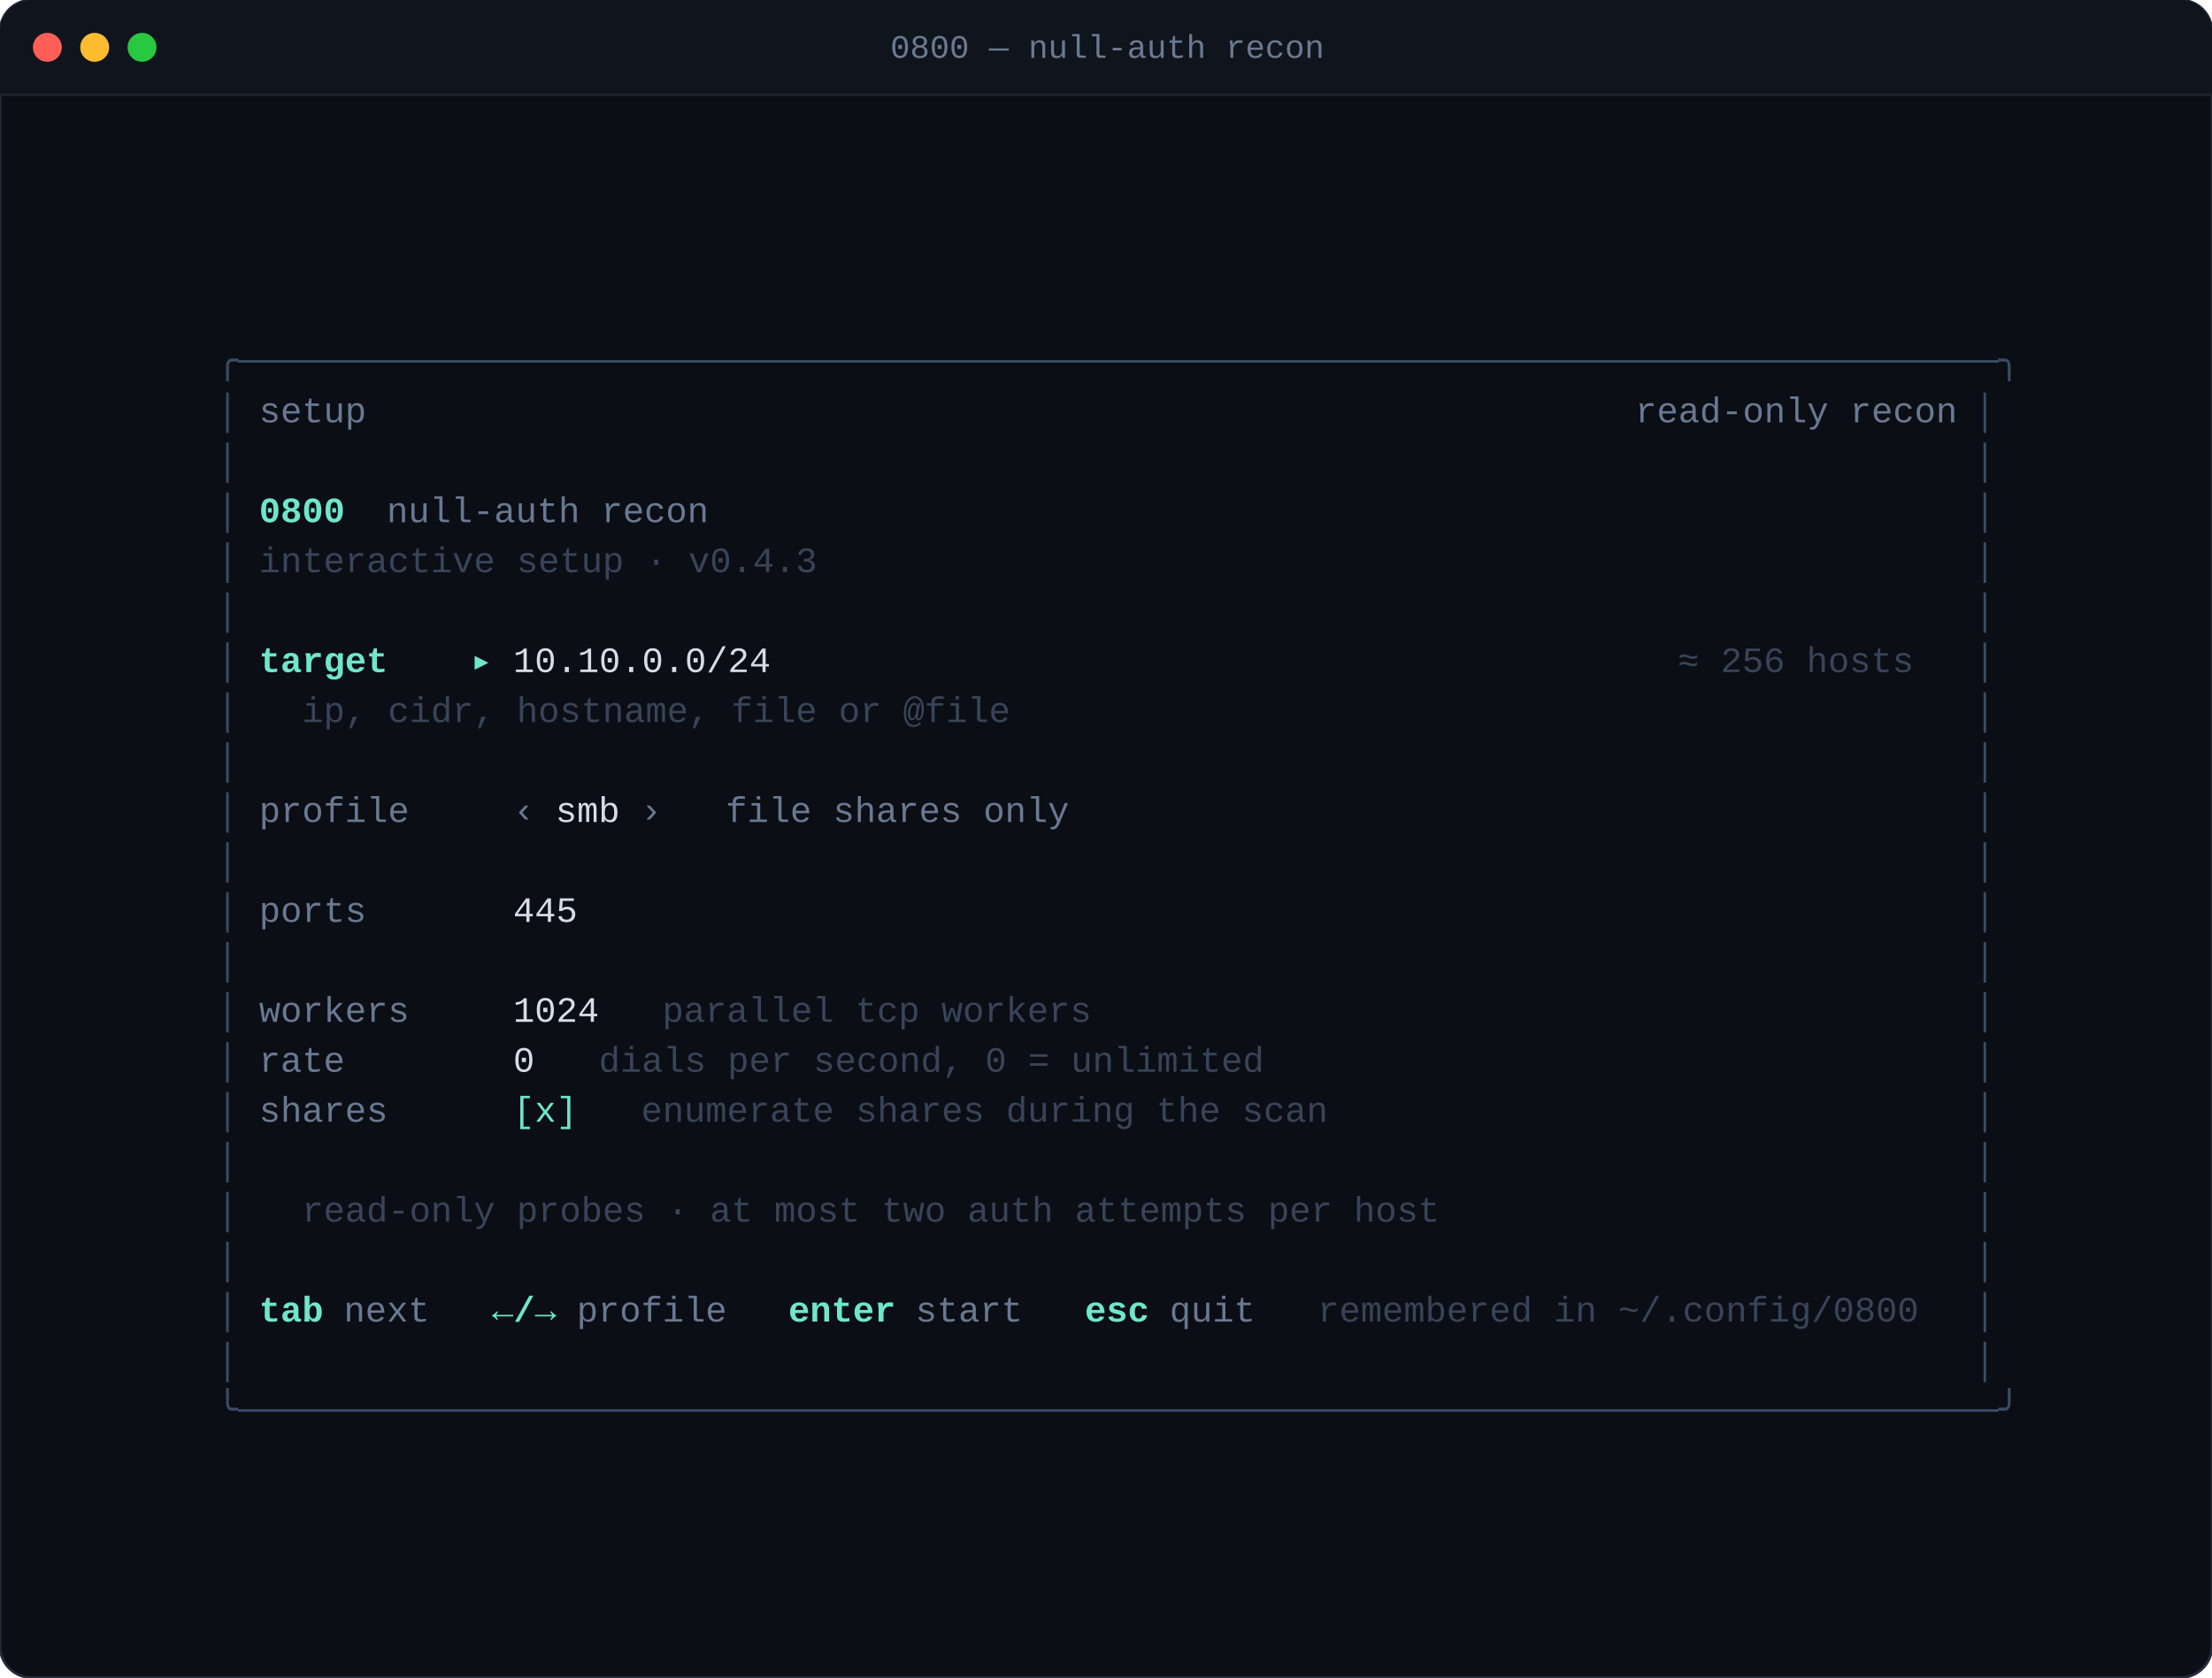
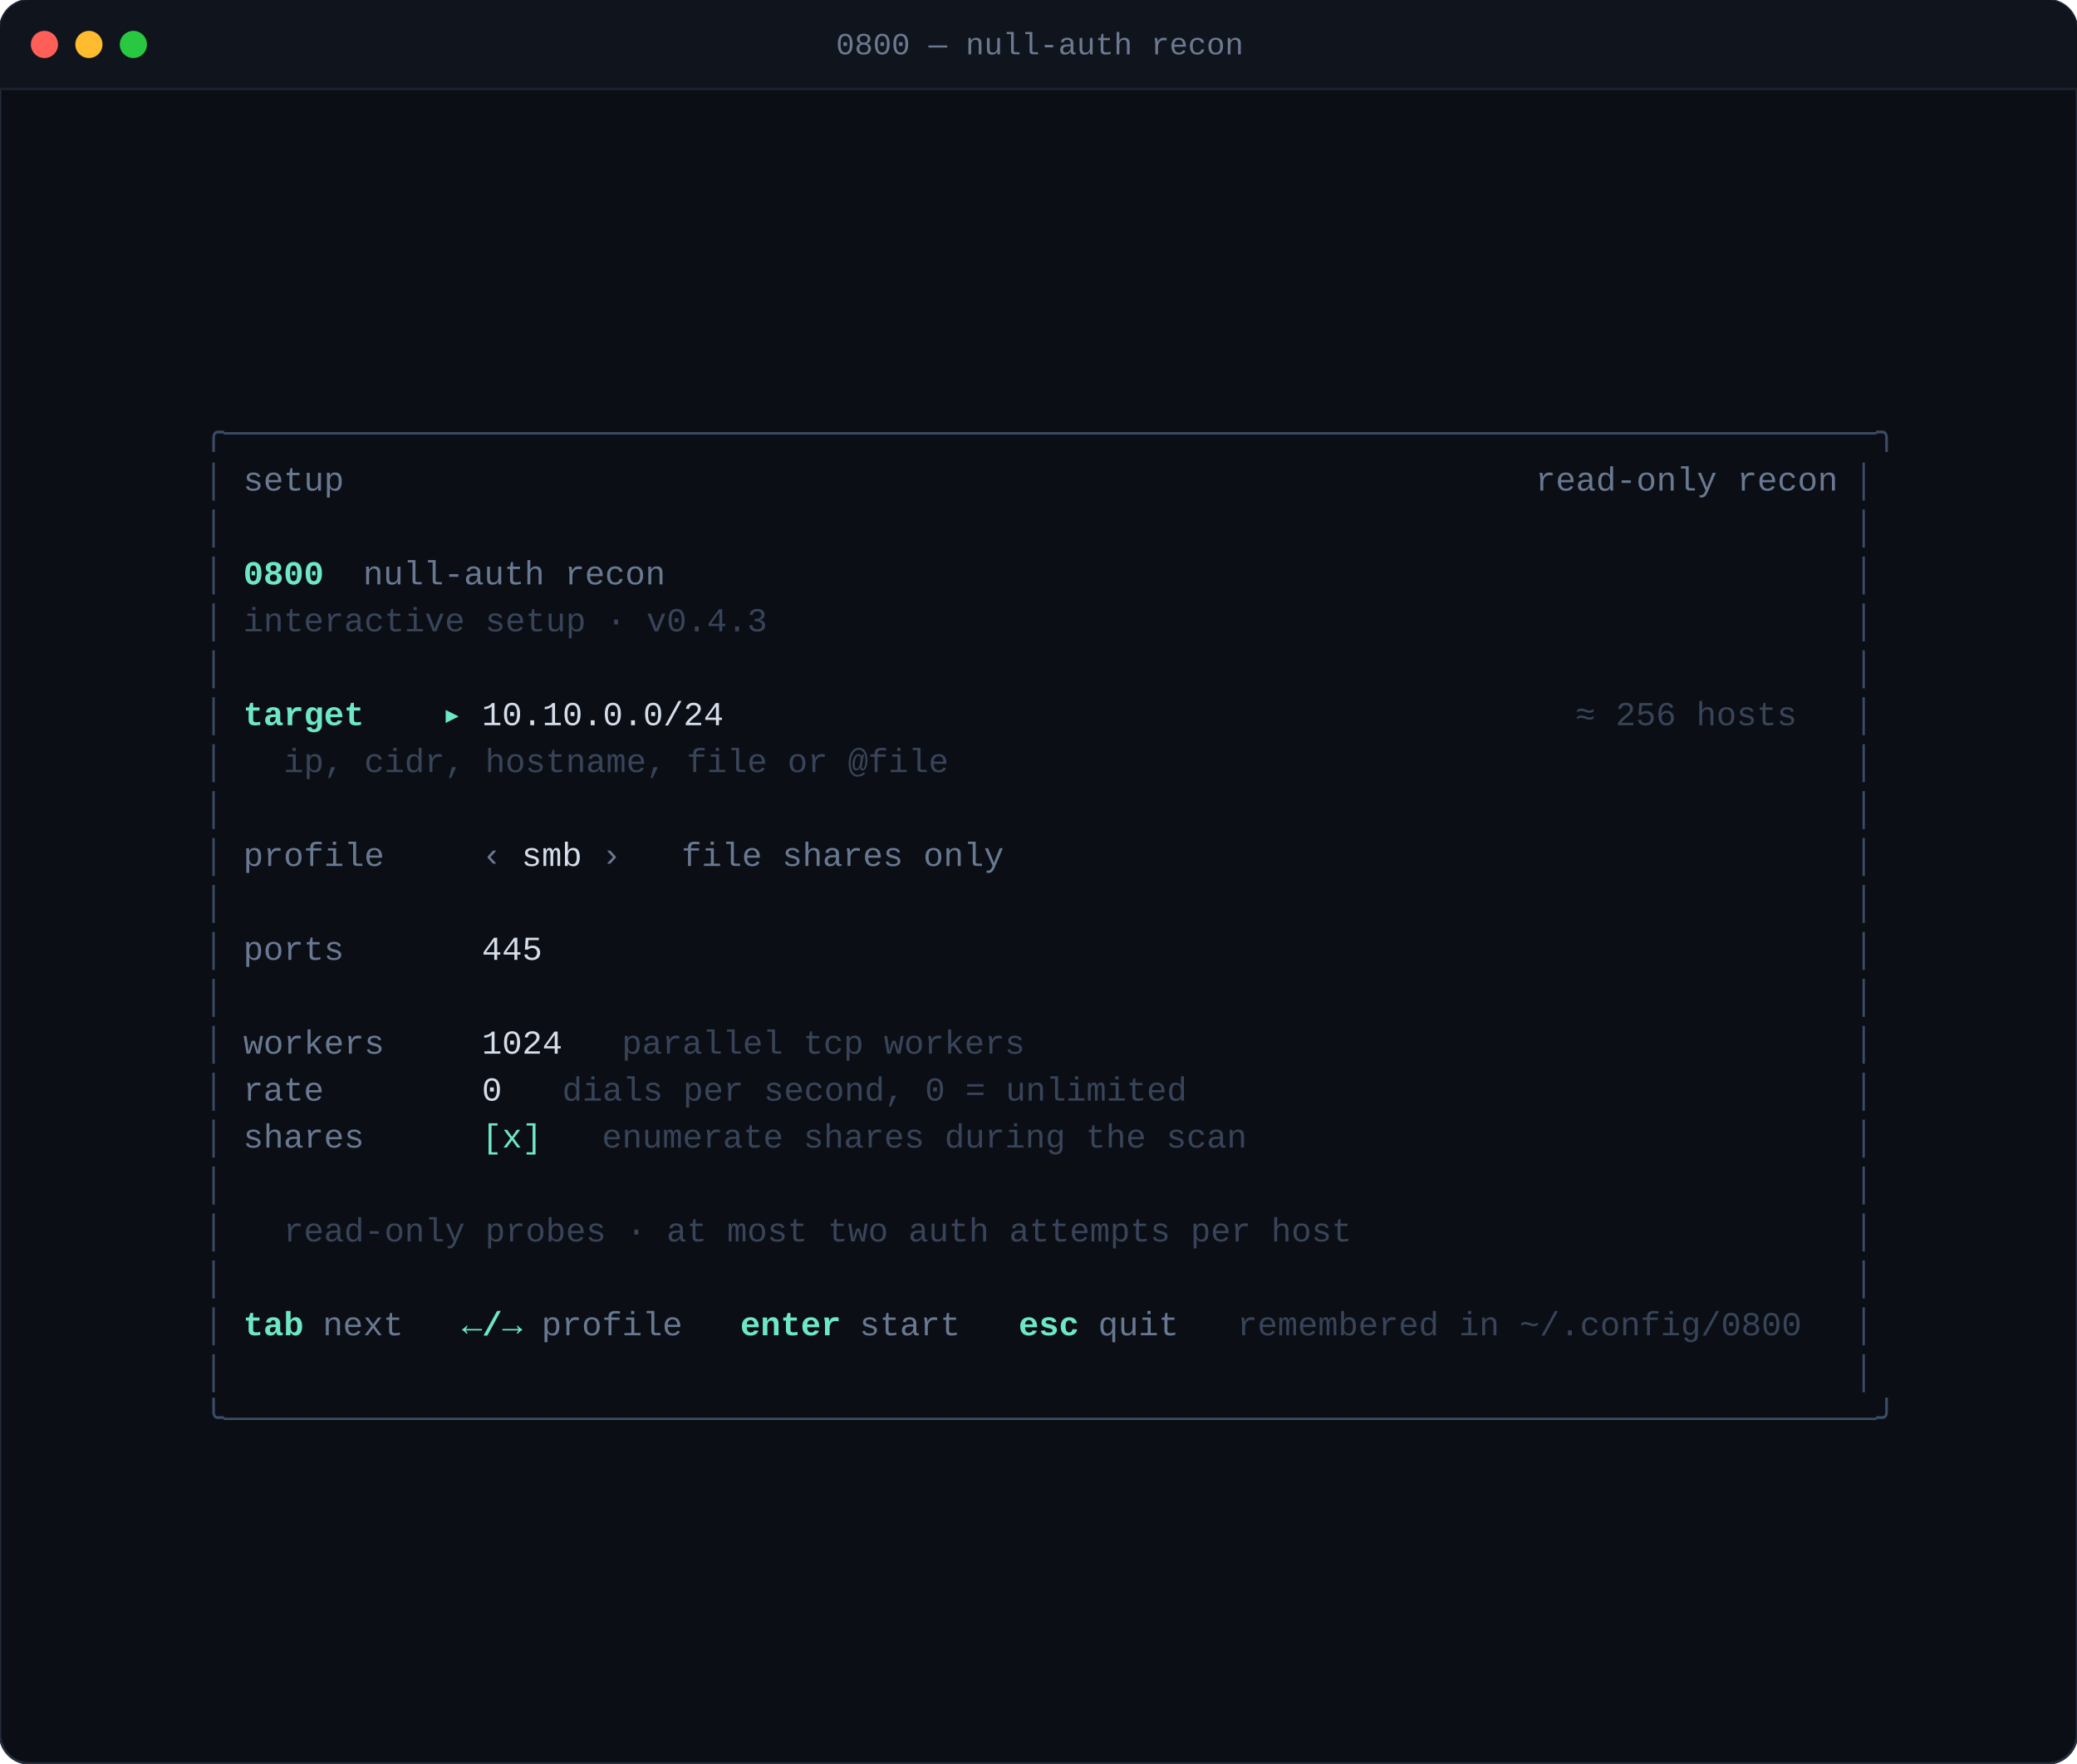
- <svg xmlns="http://www.w3.org/2000/svg" width="841" height="638" viewBox="0 0 841 638" font-family="'JetBrains Mono','SFMono-Regular',Menlo,Consolas,'Liberation Mono',monospace">
+ <svg xmlns="http://www.w3.org/2000/svg" width="841" height="714" viewBox="0 0 841 714" font-family="'JetBrains Mono','SFMono-Regular',Menlo,Consolas,'Liberation Mono',monospace">
  <defs>
    <clipPath id="c">
-       <rect x="0" y="0" width="841.00" height="638.00" rx="12.00" />
+       <rect x="0" y="0" width="841.00" height="714.00" rx="12.00" />
    </clipPath>
  </defs>
-   <rect width="841" height="638" rx="12" fill="#0B0E14" />
-   <rect width="841" height="638" rx="12" fill="#0B0E14" stroke="#242C3B" stroke-width="1" />
+   <rect width="841" height="714" rx="12" fill="#0B0E14" />
+   <rect width="841" height="714" rx="12" fill="#0B0E14" stroke="#242C3B" stroke-width="1" />
  <g clip-path="url(#c)">
    <rect x="0" y="0" width="841" height="36" fill="#0F141D" />
    <line x1="0" y1="36" x2="841" y2="36" stroke="#1B2330" />
    <circle cx="18" cy="18" r="5.5" fill="#FF5F57" />
    <circle cx="36" cy="18" r="5.5" fill="#FEBC2E" />
    <circle cx="54" cy="18" r="5.5" fill="#28C840" />
    <text x="421" y="22" fill="#6B7A90" font-size="12.5" text-anchor="middle">0800 — null-auth recon</text>
  </g>
  <g clip-path="url(#c)">
    <text font-size="13.6">
-       <tspan x="82.40" y="141.60" fill="#3a4c66" textLength="676.20" lengthAdjust="spacingAndGlyphs" xml:space="preserve">╭──────────────────────────────────────────────────────────────────────────────────╮</tspan>
-     </text>
-     <text font-size="13.6">
-       <tspan x="82.40" y="160.60" fill="#3a4c66" textLength="8.05" lengthAdjust="spacingAndGlyphs" xml:space="preserve">│</tspan>
-       <tspan x="98.50" y="160.60" fill="#697992" textLength="40.25" lengthAdjust="spacingAndGlyphs" xml:space="preserve">setup</tspan>
-       <tspan x="621.75" y="160.60" fill="#697992" textLength="120.75" lengthAdjust="spacingAndGlyphs" xml:space="preserve">read-only recon</tspan>
-       <tspan x="750.55" y="160.60" fill="#3a4c66" textLength="8.05" lengthAdjust="spacingAndGlyphs" xml:space="preserve">│</tspan>
-     </text>
-     <text font-size="13.6">
-       <tspan x="82.40" y="179.60" fill="#3a4c66" textLength="8.05" lengthAdjust="spacingAndGlyphs" xml:space="preserve">│</tspan>
-       <tspan x="750.55" y="179.60" fill="#3a4c66" textLength="8.05" lengthAdjust="spacingAndGlyphs" xml:space="preserve">│</tspan>
+       <tspan x="82.40" y="179.60" fill="#3a4c66" textLength="676.20" lengthAdjust="spacingAndGlyphs" xml:space="preserve">╭──────────────────────────────────────────────────────────────────────────────────╮</tspan>
    </text>
    <text font-size="13.6">
      <tspan x="82.40" y="198.60" fill="#3a4c66" textLength="8.05" lengthAdjust="spacingAndGlyphs" xml:space="preserve">│</tspan>
-       <tspan x="98.50" y="198.60" fill="#6ee7c8" font-weight="700" textLength="32.20" lengthAdjust="spacingAndGlyphs" xml:space="preserve">0800</tspan>
-       <tspan x="130.70" y="198.60" fill="#697992" textLength="136.85" lengthAdjust="spacingAndGlyphs" xml:space="preserve">  null-auth recon</tspan>
+       <tspan x="98.50" y="198.60" fill="#697992" textLength="40.25" lengthAdjust="spacingAndGlyphs" xml:space="preserve">setup</tspan>
+       <tspan x="621.75" y="198.60" fill="#697992" textLength="120.75" lengthAdjust="spacingAndGlyphs" xml:space="preserve">read-only recon</tspan>
      <tspan x="750.55" y="198.60" fill="#3a4c66" textLength="8.05" lengthAdjust="spacingAndGlyphs" xml:space="preserve">│</tspan>
    </text>
    <text font-size="13.6">
      <tspan x="82.40" y="217.60" fill="#3a4c66" textLength="8.05" lengthAdjust="spacingAndGlyphs" xml:space="preserve">│</tspan>
-       <tspan x="98.50" y="217.60" fill="#384459" textLength="209.30" lengthAdjust="spacingAndGlyphs" xml:space="preserve">interactive setup · v0.4.3</tspan>
      <tspan x="750.55" y="217.60" fill="#3a4c66" textLength="8.05" lengthAdjust="spacingAndGlyphs" xml:space="preserve">│</tspan>
    </text>
    <text font-size="13.6">
      <tspan x="82.40" y="236.60" fill="#3a4c66" textLength="8.05" lengthAdjust="spacingAndGlyphs" xml:space="preserve">│</tspan>
+       <tspan x="98.50" y="236.60" fill="#6ee7c8" font-weight="700" textLength="32.20" lengthAdjust="spacingAndGlyphs" xml:space="preserve">0800</tspan>
+       <tspan x="130.70" y="236.60" fill="#697992" textLength="136.85" lengthAdjust="spacingAndGlyphs" xml:space="preserve">  null-auth recon</tspan>
      <tspan x="750.55" y="236.60" fill="#3a4c66" textLength="8.05" lengthAdjust="spacingAndGlyphs" xml:space="preserve">│</tspan>
    </text>
    <text font-size="13.6">
      <tspan x="82.40" y="255.60" fill="#3a4c66" textLength="8.05" lengthAdjust="spacingAndGlyphs" xml:space="preserve">│</tspan>
-       <tspan x="98.50" y="255.60" fill="#6ee7c8" font-weight="700" textLength="80.50" lengthAdjust="spacingAndGlyphs" xml:space="preserve">target    </tspan>
-       <tspan x="179.00" y="255.60" fill="#6ee7c8" textLength="16.10" lengthAdjust="spacingAndGlyphs" xml:space="preserve">▸ </tspan>
-       <tspan x="195.10" y="255.60" fill="#d5ddea" textLength="96.60" lengthAdjust="spacingAndGlyphs" xml:space="preserve">10.10.0.0/24</tspan>
-       <tspan x="637.85" y="255.60" fill="#384459" textLength="88.55" lengthAdjust="spacingAndGlyphs" xml:space="preserve">≈ 256 hosts</tspan>
+       <tspan x="98.50" y="255.60" fill="#384459" textLength="209.30" lengthAdjust="spacingAndGlyphs" xml:space="preserve">interactive setup · v0.4.3</tspan>
      <tspan x="750.55" y="255.60" fill="#3a4c66" textLength="8.05" lengthAdjust="spacingAndGlyphs" xml:space="preserve">│</tspan>
    </text>
    <text font-size="13.6">
      <tspan x="82.40" y="274.60" fill="#3a4c66" textLength="8.05" lengthAdjust="spacingAndGlyphs" xml:space="preserve">│</tspan>
-       <tspan x="98.50" y="274.60" fill="#384459" textLength="281.75" lengthAdjust="spacingAndGlyphs" xml:space="preserve">  ip, cidr, hostname, file or @file</tspan>
      <tspan x="750.55" y="274.60" fill="#3a4c66" textLength="8.05" lengthAdjust="spacingAndGlyphs" xml:space="preserve">│</tspan>
    </text>
    <text font-size="13.6">
      <tspan x="82.40" y="293.60" fill="#3a4c66" textLength="8.05" lengthAdjust="spacingAndGlyphs" xml:space="preserve">│</tspan>
+       <tspan x="98.50" y="293.60" fill="#6ee7c8" font-weight="700" textLength="80.50" lengthAdjust="spacingAndGlyphs" xml:space="preserve">target    </tspan>
+       <tspan x="179.00" y="293.60" fill="#6ee7c8" textLength="16.10" lengthAdjust="spacingAndGlyphs" xml:space="preserve">▸ </tspan>
+       <tspan x="195.10" y="293.60" fill="#d5ddea" textLength="96.60" lengthAdjust="spacingAndGlyphs" xml:space="preserve">10.10.0.0/24</tspan>
+       <tspan x="637.85" y="293.60" fill="#384459" textLength="88.55" lengthAdjust="spacingAndGlyphs" xml:space="preserve">≈ 256 hosts</tspan>
      <tspan x="750.55" y="293.60" fill="#3a4c66" textLength="8.05" lengthAdjust="spacingAndGlyphs" xml:space="preserve">│</tspan>
    </text>
    <text font-size="13.6">
      <tspan x="82.40" y="312.60" fill="#3a4c66" textLength="8.05" lengthAdjust="spacingAndGlyphs" xml:space="preserve">│</tspan>
-       <tspan x="98.50" y="312.60" fill="#697992" textLength="80.50" lengthAdjust="spacingAndGlyphs" xml:space="preserve">profile   </tspan>
-       <tspan x="195.10" y="312.60" fill="#697992" textLength="16.10" lengthAdjust="spacingAndGlyphs" xml:space="preserve">‹ </tspan>
-       <tspan x="211.20" y="312.60" fill="#d5ddea" textLength="24.15" lengthAdjust="spacingAndGlyphs" xml:space="preserve">smb</tspan>
-       <tspan x="235.35" y="312.60" fill="#697992" textLength="16.10" lengthAdjust="spacingAndGlyphs" xml:space="preserve"> ›</tspan>
-       <tspan x="251.45" y="312.60" fill="#697992" textLength="152.95" lengthAdjust="spacingAndGlyphs" xml:space="preserve">   file shares only</tspan>
+       <tspan x="98.50" y="312.60" fill="#384459" textLength="281.75" lengthAdjust="spacingAndGlyphs" xml:space="preserve">  ip, cidr, hostname, file or @file</tspan>
      <tspan x="750.55" y="312.60" fill="#3a4c66" textLength="8.05" lengthAdjust="spacingAndGlyphs" xml:space="preserve">│</tspan>
    </text>
    <text font-size="13.6">
      <tspan x="82.40" y="331.60" fill="#3a4c66" textLength="8.05" lengthAdjust="spacingAndGlyphs" xml:space="preserve">│</tspan>
      <tspan x="750.55" y="331.60" fill="#3a4c66" textLength="8.05" lengthAdjust="spacingAndGlyphs" xml:space="preserve">│</tspan>
    </text>
    <text font-size="13.6">
      <tspan x="82.40" y="350.60" fill="#3a4c66" textLength="8.05" lengthAdjust="spacingAndGlyphs" xml:space="preserve">│</tspan>
-       <tspan x="98.50" y="350.60" fill="#697992" textLength="80.50" lengthAdjust="spacingAndGlyphs" xml:space="preserve">ports     </tspan>
-       <tspan x="195.10" y="350.60" fill="#d5ddea" textLength="24.15" lengthAdjust="spacingAndGlyphs" xml:space="preserve">445</tspan>
+       <tspan x="98.50" y="350.60" fill="#697992" textLength="80.50" lengthAdjust="spacingAndGlyphs" xml:space="preserve">profile   </tspan>
+       <tspan x="195.10" y="350.60" fill="#697992" textLength="16.10" lengthAdjust="spacingAndGlyphs" xml:space="preserve">‹ </tspan>
+       <tspan x="211.20" y="350.60" fill="#d5ddea" textLength="24.15" lengthAdjust="spacingAndGlyphs" xml:space="preserve">smb</tspan>
+       <tspan x="235.35" y="350.60" fill="#697992" textLength="16.10" lengthAdjust="spacingAndGlyphs" xml:space="preserve"> ›</tspan>
+       <tspan x="251.45" y="350.60" fill="#697992" textLength="152.95" lengthAdjust="spacingAndGlyphs" xml:space="preserve">   file shares only</tspan>
      <tspan x="750.55" y="350.60" fill="#3a4c66" textLength="8.05" lengthAdjust="spacingAndGlyphs" xml:space="preserve">│</tspan>
    </text>
    <text font-size="13.6">
      <tspan x="82.40" y="369.60" fill="#3a4c66" textLength="8.05" lengthAdjust="spacingAndGlyphs" xml:space="preserve">│</tspan>
      <tspan x="750.55" y="369.60" fill="#3a4c66" textLength="8.05" lengthAdjust="spacingAndGlyphs" xml:space="preserve">│</tspan>
    </text>
    <text font-size="13.6">
      <tspan x="82.40" y="388.60" fill="#3a4c66" textLength="8.05" lengthAdjust="spacingAndGlyphs" xml:space="preserve">│</tspan>
-       <tspan x="98.50" y="388.60" fill="#697992" textLength="80.50" lengthAdjust="spacingAndGlyphs" xml:space="preserve">workers   </tspan>
-       <tspan x="195.10" y="388.60" fill="#d5ddea" textLength="32.20" lengthAdjust="spacingAndGlyphs" xml:space="preserve">1024</tspan>
-       <tspan x="227.30" y="388.60" fill="#384459" textLength="185.15" lengthAdjust="spacingAndGlyphs" xml:space="preserve">   parallel tcp workers</tspan>
+       <tspan x="98.50" y="388.60" fill="#697992" textLength="80.50" lengthAdjust="spacingAndGlyphs" xml:space="preserve">ports     </tspan>
+       <tspan x="195.10" y="388.60" fill="#d5ddea" textLength="24.15" lengthAdjust="spacingAndGlyphs" xml:space="preserve">445</tspan>
      <tspan x="750.55" y="388.60" fill="#3a4c66" textLength="8.05" lengthAdjust="spacingAndGlyphs" xml:space="preserve">│</tspan>
    </text>
    <text font-size="13.6">
      <tspan x="82.40" y="407.60" fill="#3a4c66" textLength="8.05" lengthAdjust="spacingAndGlyphs" xml:space="preserve">│</tspan>
-       <tspan x="98.50" y="407.60" fill="#697992" textLength="80.50" lengthAdjust="spacingAndGlyphs" xml:space="preserve">rate      </tspan>
-       <tspan x="195.10" y="407.60" fill="#d5ddea" textLength="8.05" lengthAdjust="spacingAndGlyphs" xml:space="preserve">0</tspan>
-       <tspan x="203.15" y="407.60" fill="#384459" textLength="273.70" lengthAdjust="spacingAndGlyphs" xml:space="preserve">   dials per second, 0 = unlimited</tspan>
      <tspan x="750.55" y="407.60" fill="#3a4c66" textLength="8.05" lengthAdjust="spacingAndGlyphs" xml:space="preserve">│</tspan>
    </text>
    <text font-size="13.6">
      <tspan x="82.40" y="426.60" fill="#3a4c66" textLength="8.05" lengthAdjust="spacingAndGlyphs" xml:space="preserve">│</tspan>
-       <tspan x="98.50" y="426.60" fill="#697992" textLength="80.50" lengthAdjust="spacingAndGlyphs" xml:space="preserve">shares    </tspan>
-       <tspan x="195.10" y="426.60" fill="#6ee7c8" textLength="24.15" lengthAdjust="spacingAndGlyphs" xml:space="preserve">[x]</tspan>
-       <tspan x="219.25" y="426.60" fill="#384459" textLength="281.75" lengthAdjust="spacingAndGlyphs" xml:space="preserve">   enumerate shares during the scan</tspan>
+       <tspan x="98.50" y="426.60" fill="#697992" textLength="80.50" lengthAdjust="spacingAndGlyphs" xml:space="preserve">workers   </tspan>
+       <tspan x="195.10" y="426.60" fill="#d5ddea" textLength="32.20" lengthAdjust="spacingAndGlyphs" xml:space="preserve">1024</tspan>
+       <tspan x="227.30" y="426.60" fill="#384459" textLength="185.15" lengthAdjust="spacingAndGlyphs" xml:space="preserve">   parallel tcp workers</tspan>
      <tspan x="750.55" y="426.60" fill="#3a4c66" textLength="8.05" lengthAdjust="spacingAndGlyphs" xml:space="preserve">│</tspan>
    </text>
    <text font-size="13.6">
      <tspan x="82.40" y="445.60" fill="#3a4c66" textLength="8.05" lengthAdjust="spacingAndGlyphs" xml:space="preserve">│</tspan>
+       <tspan x="98.50" y="445.60" fill="#697992" textLength="80.50" lengthAdjust="spacingAndGlyphs" xml:space="preserve">rate      </tspan>
+       <tspan x="195.10" y="445.60" fill="#d5ddea" textLength="8.05" lengthAdjust="spacingAndGlyphs" xml:space="preserve">0</tspan>
+       <tspan x="203.15" y="445.60" fill="#384459" textLength="273.70" lengthAdjust="spacingAndGlyphs" xml:space="preserve">   dials per second, 0 = unlimited</tspan>
      <tspan x="750.55" y="445.60" fill="#3a4c66" textLength="8.05" lengthAdjust="spacingAndGlyphs" xml:space="preserve">│</tspan>
    </text>
    <text font-size="13.6">
      <tspan x="82.40" y="464.60" fill="#3a4c66" textLength="8.05" lengthAdjust="spacingAndGlyphs" xml:space="preserve">│</tspan>
-       <tspan x="98.50" y="464.60" fill="#384459" textLength="442.75" lengthAdjust="spacingAndGlyphs" xml:space="preserve">  read-only probes · at most two auth attempts per host</tspan>
+       <tspan x="98.50" y="464.60" fill="#697992" textLength="80.50" lengthAdjust="spacingAndGlyphs" xml:space="preserve">shares    </tspan>
+       <tspan x="195.10" y="464.60" fill="#6ee7c8" textLength="24.15" lengthAdjust="spacingAndGlyphs" xml:space="preserve">[x]</tspan>
+       <tspan x="219.25" y="464.60" fill="#384459" textLength="281.75" lengthAdjust="spacingAndGlyphs" xml:space="preserve">   enumerate shares during the scan</tspan>
      <tspan x="750.55" y="464.60" fill="#3a4c66" textLength="8.05" lengthAdjust="spacingAndGlyphs" xml:space="preserve">│</tspan>
    </text>
    <text font-size="13.6">
      <tspan x="82.40" y="483.60" fill="#3a4c66" textLength="8.05" lengthAdjust="spacingAndGlyphs" xml:space="preserve">│</tspan>
      <tspan x="750.55" y="483.60" fill="#3a4c66" textLength="8.05" lengthAdjust="spacingAndGlyphs" xml:space="preserve">│</tspan>
    </text>
    <text font-size="13.6">
      <tspan x="82.40" y="502.60" fill="#3a4c66" textLength="8.05" lengthAdjust="spacingAndGlyphs" xml:space="preserve">│</tspan>
-       <tspan x="98.50" y="502.60" fill="#6ee7c8" font-weight="700" textLength="24.15" lengthAdjust="spacingAndGlyphs" xml:space="preserve">tab</tspan>
-       <tspan x="130.70" y="502.60" fill="#697992" textLength="32.20" lengthAdjust="spacingAndGlyphs" xml:space="preserve">next</tspan>
-       <tspan x="187.05" y="502.60" fill="#6ee7c8" font-weight="700" textLength="24.15" lengthAdjust="spacingAndGlyphs" xml:space="preserve">←/→</tspan>
-       <tspan x="219.25" y="502.60" fill="#697992" textLength="56.35" lengthAdjust="spacingAndGlyphs" xml:space="preserve">profile</tspan>
-       <tspan x="299.75" y="502.60" fill="#6ee7c8" font-weight="700" textLength="40.25" lengthAdjust="spacingAndGlyphs" xml:space="preserve">enter</tspan>
-       <tspan x="348.05" y="502.60" fill="#697992" textLength="40.25" lengthAdjust="spacingAndGlyphs" xml:space="preserve">start</tspan>
-       <tspan x="412.45" y="502.60" fill="#6ee7c8" font-weight="700" textLength="24.15" lengthAdjust="spacingAndGlyphs" xml:space="preserve">esc</tspan>
-       <tspan x="444.65" y="502.60" fill="#697992" textLength="32.20" lengthAdjust="spacingAndGlyphs" xml:space="preserve">quit</tspan>
-       <tspan x="501.00" y="502.60" fill="#384459" textLength="225.40" lengthAdjust="spacingAndGlyphs" xml:space="preserve">remembered in ~/.config/0800</tspan>
+       <tspan x="98.50" y="502.60" fill="#384459" textLength="442.75" lengthAdjust="spacingAndGlyphs" xml:space="preserve">  read-only probes · at most two auth attempts per host</tspan>
      <tspan x="750.55" y="502.60" fill="#3a4c66" textLength="8.05" lengthAdjust="spacingAndGlyphs" xml:space="preserve">│</tspan>
    </text>
    <text font-size="13.6">
      <tspan x="82.40" y="521.60" fill="#3a4c66" textLength="8.05" lengthAdjust="spacingAndGlyphs" xml:space="preserve">│</tspan>
      <tspan x="750.55" y="521.60" fill="#3a4c66" textLength="8.05" lengthAdjust="spacingAndGlyphs" xml:space="preserve">│</tspan>
    </text>
    <text font-size="13.6">
-       <tspan x="82.40" y="540.60" fill="#3a4c66" textLength="676.20" lengthAdjust="spacingAndGlyphs" xml:space="preserve">╰──────────────────────────────────────────────────────────────────────────────────╯</tspan>
+       <tspan x="82.40" y="540.60" fill="#3a4c66" textLength="8.05" lengthAdjust="spacingAndGlyphs" xml:space="preserve">│</tspan>
+       <tspan x="98.50" y="540.60" fill="#6ee7c8" font-weight="700" textLength="24.15" lengthAdjust="spacingAndGlyphs" xml:space="preserve">tab</tspan>
+       <tspan x="130.70" y="540.60" fill="#697992" textLength="32.20" lengthAdjust="spacingAndGlyphs" xml:space="preserve">next</tspan>
+       <tspan x="187.05" y="540.60" fill="#6ee7c8" font-weight="700" textLength="24.15" lengthAdjust="spacingAndGlyphs" xml:space="preserve">←/→</tspan>
+       <tspan x="219.25" y="540.60" fill="#697992" textLength="56.35" lengthAdjust="spacingAndGlyphs" xml:space="preserve">profile</tspan>
+       <tspan x="299.75" y="540.60" fill="#6ee7c8" font-weight="700" textLength="40.25" lengthAdjust="spacingAndGlyphs" xml:space="preserve">enter</tspan>
+       <tspan x="348.05" y="540.60" fill="#697992" textLength="40.25" lengthAdjust="spacingAndGlyphs" xml:space="preserve">start</tspan>
+       <tspan x="412.45" y="540.60" fill="#6ee7c8" font-weight="700" textLength="24.15" lengthAdjust="spacingAndGlyphs" xml:space="preserve">esc</tspan>
+       <tspan x="444.65" y="540.60" fill="#697992" textLength="32.20" lengthAdjust="spacingAndGlyphs" xml:space="preserve">quit</tspan>
+       <tspan x="501.00" y="540.60" fill="#384459" textLength="225.40" lengthAdjust="spacingAndGlyphs" xml:space="preserve">remembered in ~/.config/0800</tspan>
+       <tspan x="750.55" y="540.60" fill="#3a4c66" textLength="8.05" lengthAdjust="spacingAndGlyphs" xml:space="preserve">│</tspan>
+     </text>
+     <text font-size="13.6">
+       <tspan x="82.40" y="559.60" fill="#3a4c66" textLength="8.05" lengthAdjust="spacingAndGlyphs" xml:space="preserve">│</tspan>
+       <tspan x="750.55" y="559.60" fill="#3a4c66" textLength="8.05" lengthAdjust="spacingAndGlyphs" xml:space="preserve">│</tspan>
+     </text>
+     <text font-size="13.6">
+       <tspan x="82.40" y="578.60" fill="#3a4c66" textLength="676.20" lengthAdjust="spacingAndGlyphs" xml:space="preserve">╰──────────────────────────────────────────────────────────────────────────────────╯</tspan>
    </text>
  </g>
</svg>
